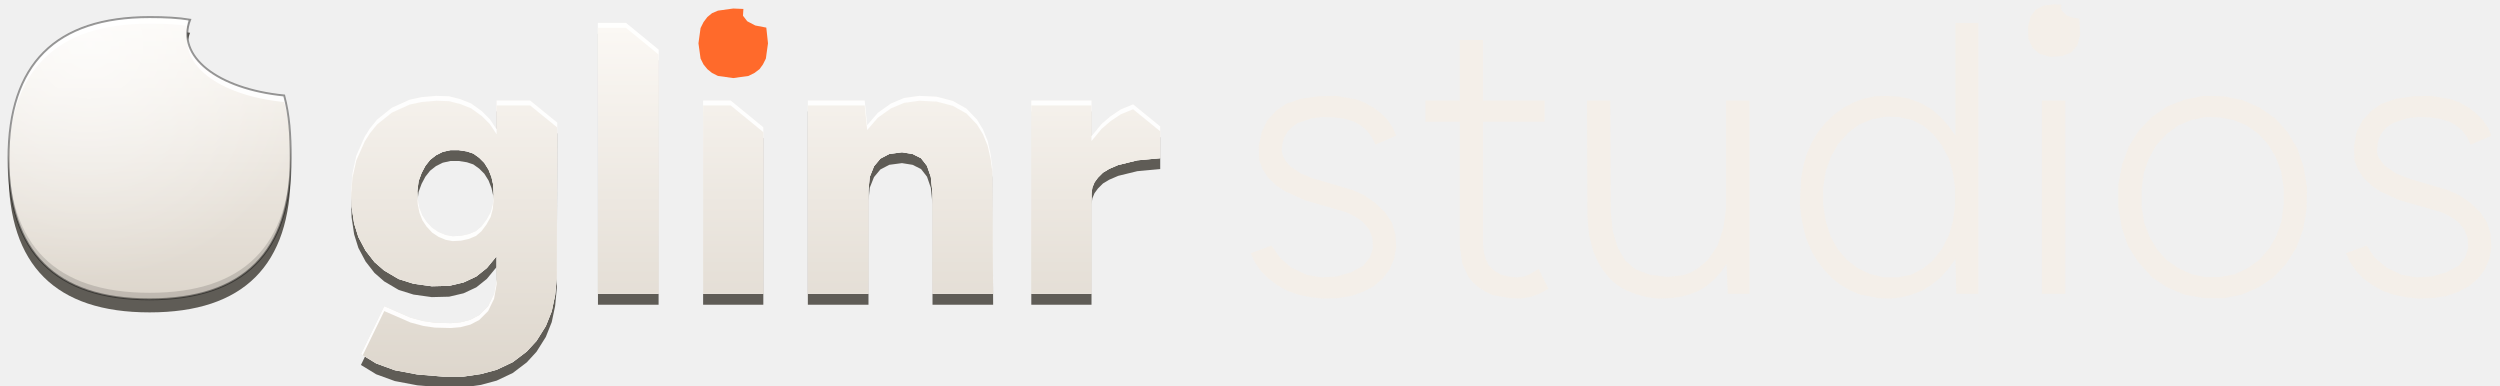
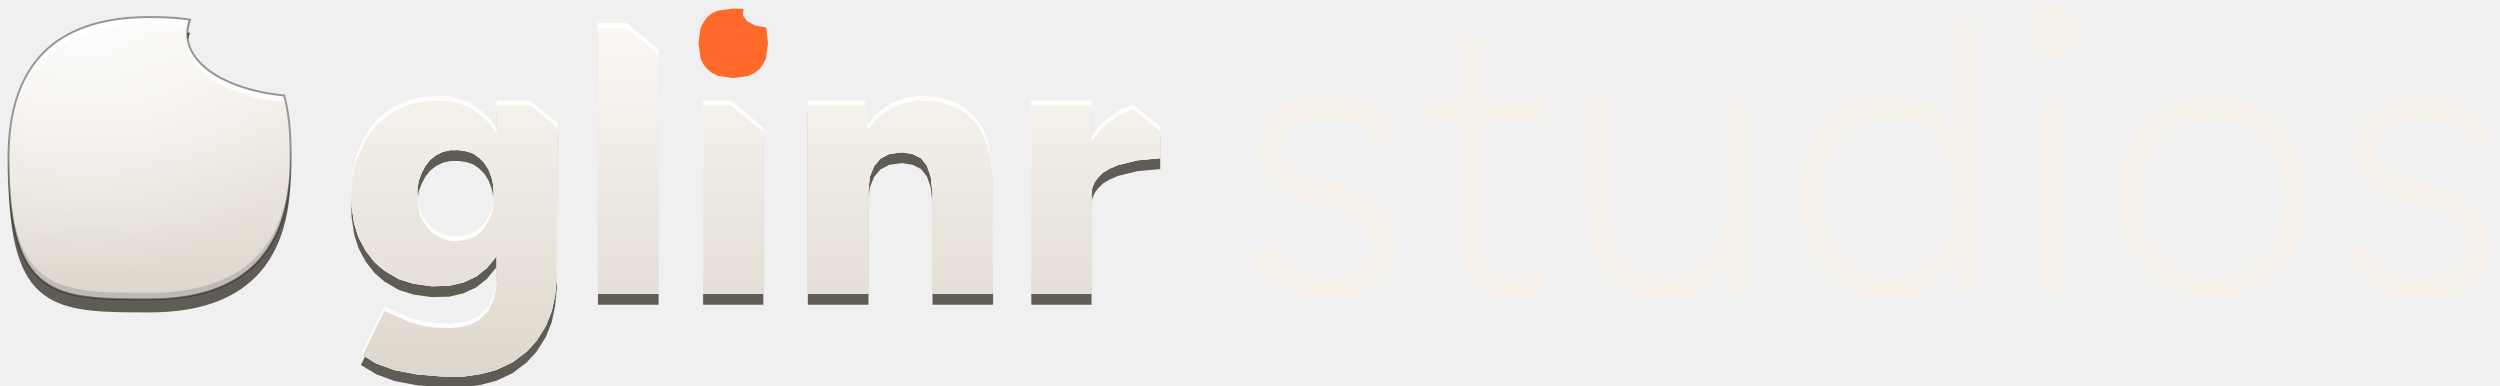
- <svg xmlns="http://www.w3.org/2000/svg" role="img" viewBox="-2 -69.31 589.59 90.85">
+ <svg xmlns="http://www.w3.org/2000/svg" viewBox="-2 -69.31 589.59 90.85">
  <defs>
-     <linearGradient id="glinr-wl-f" x1="0" x2="0" y1="0" y2="1">
+     <clipPath id="c">
+       <path d="M256 40Q40 40 40 256c0 216 72 216 216 216s216-72 216-216c0-36-2-66-10-96-102-10-166-60-144-116-18-3-38-4-62-4" />
+     </clipPath>
+     <clipPath id="e">
+       <use href="#a" />
+     </clipPath>
+     <radialGradient id="d" cx=".32" cy=".16" r=".7">
+       <stop offset="0" stop-color="#fff" stop-opacity=".65" />
+       <stop offset="1" stop-color="#fff" stop-opacity="0" />
+     </radialGradient>
+     <linearGradient id="b" x1="0" x2="0" y1="0" y2="1">
      <stop offset="0" stop-color="#fbf8f4" />
      <stop offset="1" stop-color="#ddd6cc" />
    </linearGradient>
-     <radialGradient id="glinr-wl-s" cx=".32" cy=".16" r=".7">
-       <stop offset="0" stop-color="#fff" stop-opacity="0.65" />
-       <stop offset="1" stop-color="#fff" stop-opacity="0" />
-     </radialGradient>
-     <clipPath id="glinr-wl-k">
-       <path d="M256 40C112 40 40 112 40 256S112 472 256 472 472 400 472 256C472 220 470 190 462 160C360 150 296 100 318 44C300 41 280 40 256 40Z" />
-     </clipPath>
-     <path id="glinr-wl-l" d="M23.9 19.5L17.9 19.0L12.6 18.0L8.2 16.4L4.6 14.2L10.1 2.9L16.3 5.6L19.3 6.4L22.0 6.8L25.8 6.9L28.1 6.7L30.4 6.1L32.5 5.0L34.6 2.9L36.0 -0.0L36.6 -3.4L36.6 -8.9L34.3 -6.1L31.8 -4.1L28.8 -2.7L25.4 -1.9L21.3 -1.8L17.0 -2.4L13.5 -3.5L10.1 -5.5L7.8 -7.5L5.7 -10.2L4.0 -13.4L3.0 -16.6L2.4 -20.6L2.3 -24.5L2.6 -28.5L3.5 -32.6L5.5 -37.1L6.7 -39.0L8.4 -41.1L11.9 -43.9L16.1 -45.8L18.9 -46.4L22.4 -46.7L25.4 -46.6L28.1 -45.9L30.6 -44.9L33.1 -43.1L35.0 -41.2L36.6 -38.8L36.6 -45.6L44.5 -45.6L50.9 -40.4L50.8 -3.9L50.4 0.3L49.6 4.1L48.2 7.6L46.0 11.1L43.7 13.6L40.4 16.1L36.6 17.9L32.9 18.9L28.8 19.5ZM28.2 -13.7L30.0 -14.1L31.7 -14.8L33.0 -15.9L34.2 -17.5L35.2 -19.3L35.7 -21.2L35.9 -23.5L35.8 -25.7L35.4 -27.5L34.7 -29.3L33.7 -30.9L32.5 -32.1L31.1 -33.1L29.6 -33.6L27.7 -33.9L25.7 -33.9L23.9 -33.5L22.3 -32.7L20.9 -31.6L19.8 -30.2L18.9 -28.5L18.2 -26.6L17.9 -24.2L18.0 -22.3L18.4 -20.3L19.1 -18.5L20.1 -17.0L21.4 -15.6L22.9 -14.6L24.6 -13.9L26.2 -13.6ZM99.5 -0.0L85.3 -0.0L85.3 -45.6L91.8 -45.6L99.5 -39.3ZM176.9 -37.2L179.3 -40.1L181.4 -41.9L183.8 -43.5L186.7 -44.7L193.1 -39.5L193.1 -32.0L187.7 -31.5L183.2 -30.4L181.1 -29.5L179.6 -28.6L178.4 -27.4L177.6 -26.3L177.1 -25.1L176.9 -23.7L176.9 -0.0L162.7 -0.0L162.7 -45.6L176.9 -45.6ZM124.0 -39.8L126.5 -42.7L129.6 -44.9L132.7 -46.2L136.3 -46.7L140.4 -46.5L144.2 -45.5L147.4 -43.7L149.9 -41.1L151.3 -38.8L152.4 -36.1L153.1 -33.0L153.5 -30.0L153.7 -0.0L139.4 -0.0L139.4 -23.7L139.0 -27.6L138.1 -30.2L136.7 -32.0L134.7 -33.0L132.2 -33.4L129.2 -33.0L127.1 -31.9L125.6 -30.1L124.6 -27.6L124.3 -24.5L124.3 -0.0L110.0 -0.0L110.0 -45.6L123.4 -45.6ZM60.5 -0.0L60.5 -63.9L67.1 -63.9L74.8 -57.6L74.8 -0.0Z" />
-     <clipPath id="glinr-wl-c">
-       <use href="#glinr-wl-l" />
-     </clipPath>
+     <path id="a" d="m23.9 19.5-6-.5-5.3-1-4.4-1.6-3.6-2.2 5.5-11.3 6.2 2.7 3 .8 2.7.4 3.8.1 2.3-.2 2.3-.6L32.5 5l2.1-2.1L36 0l.6-3.4v-5.5l-2.3 2.8-2.5 2-3 1.4-3.4.8-4.1.1-4.3-.6-3.5-1.1-3.4-2-2.3-2-2.1-2.7L4-13.4l-1-3.2-.6-4-.1-3.9.3-4 .9-4.1 2-4.5L6.7-39l1.7-2.1 3.5-2.8 4.2-1.9 2.8-.6 3.5-.3 3 .1 2.7.7 2.5 1 2.5 1.8 1.9 1.9 1.6 2.4v-6.8h7.9l6.4 5.2-.1 36.5-.4 4.2-.8 3.8-1.4 3.5-2.2 3.5-2.3 2.5-3.3 2.5-3.8 1.8-3.7 1-4.1.6Zm4.3-33.2 1.8-.4 1.7-.7 1.3-1.1 1.2-1.6 1-1.8.5-1.9.2-2.3-.1-2.2-.4-1.8-.7-1.8-1-1.6-1.2-1.2-1.4-1-1.5-.5-1.9-.3h-2l-1.8.4-1.6.8-1.4 1.1-1.1 1.4-.9 1.7-.7 1.9-.3 2.4.1 1.9.4 2 .7 1.8 1 1.5 1.3 1.4 1.5 1 1.7.7 1.6.3ZM99.5 0H85.3v-45.6h6.5l7.7 6.3Zm77.4-37.2 2.4-2.9 2.1-1.8 2.4-1.6 2.9-1.2 6.4 5.2v7.5l-5.4.5-4.5 1.1-2.1.9-1.5.9-1.2 1.2-.8 1.1-.5 1.2-.2 1.4V0h-14.2v-45.6h14.2ZM124-39.8l2.5-2.9 3.1-2.2 3.1-1.3 3.6-.5 4.1.2 3.8 1 3.2 1.8 2.5 2.6 1.4 2.3 1.1 2.7.7 3.1.4 3 .2 30h-14.3v-23.7l-.4-3.9-.9-2.6-1.4-1.8-2-1-2.5-.4-3 .4-2.1 1.1-1.5 1.8-1 2.5-.3 3.1V0H110v-45.6h13.4ZM60.5 0v-63.9h6.6l7.7 6.3V0Z" />
  </defs>
-   <g transform="translate(-6.16 -71.44) scale(0.15407)">
-     <path d="M256 40C112 40 40 112 40 256S112 472 256 472 472 400 472 256C472 220 470 190 462 160C360 150 296 100 318 44C300 41 280 40 256 40Z" transform="translate(0 20)" fill="#5f5c56" />
-     <path d="M256 40C112 40 40 112 40 256S112 472 256 472 472 400 472 256C472 220 470 190 462 160C360 150 296 100 318 44C300 41 280 40 256 40Z" fill="url(#glinr-wl-f)" />
-     <g clip-path="url(#glinr-wl-k)">
-       <path d="M256 40C112 40 40 112 40 256S112 472 256 472 472 400 472 256C472 220 470 190 462 160C360 150 296 100 318 44C300 41 280 40 256 40ZM 256 50C 112 50 40 122 40 266S 112 482 256 482 472 410 472 266C 472 230 470 200 462 170C 360 160 296 110 318 54C 300 51 280 50 256 50Z" fill="#fff" fill-opacity="0.95" fill-rule="evenodd" />
-       <path d="M256 40C112 40 40 112 40 256S112 472 256 472 472 400 472 256C472 220 470 190 462 160C360 150 296 100 318 44C300 41 280 40 256 40ZM 256 30C 112 30 40 102 40 246S 112 462 256 462 472 390 472 246C 472 210 470 180 462 150C 360 140 296 90 318 34C 300 31 280 30 256 30Z" fill="#000" fill-opacity=".14" fill-rule="evenodd" />
-       <path d="M0 0h512v512H0z" fill="url(#glinr-wl-s)" />
+   <path fill="#5f5c56" d="M33.282-62.196q-33.28 0-33.28 33.28c0 33.28 11.094 33.278 33.28 33.278S66.56-6.73 66.56-28.917c0-5.546-.308-10.168-1.54-14.79-15.716-1.541-25.576-9.245-22.187-17.873-2.773-.462-5.854-.616-9.552-.616" />
+   <path fill="url(#b)" d="M256 40Q40 40 40 256c0 216 72 216 216 216s216-72 216-216c0-36-2-66-10-96-102-10-166-60-144-116-18-3-38-4-62-4" transform="translate(-6.16 -71.44)scale(.15407)" />
+   <g clip-path="url(#c)" transform="translate(-6.16 -71.44)scale(.15407)">
+     <path fill="#fff" fill-opacity=".95" fill-rule="evenodd" d="M256 40Q40 40 40 256c0 216 72 216 216 216s216-72 216-216c0-36-2-66-10-96-102-10-166-60-144-116-18-3-38-4-62-4m0 10Q40 50 40 266c0 216 72 216 216 216s216-72 216-216c0-36-2-66-10-96-102-10-166-60-144-116-18-3-38-4-62-4" />
+     <path fill-opacity=".14" fill-rule="evenodd" d="M256 40Q40 40 40 256c0 216 72 216 216 216s216-72 216-216c0-36-2-66-10-96-102-10-166-60-144-116-18-3-38-4-62-4m0-10Q40 30 40 246c0 216 72 216 216 216s216-72 216-216c0-36-2-66-10-96-102-10-166-60-144-116-18-3-38-4-62-4" />
+     <path fill="url(#d)" d="M0 0h512v512H0z" />
+   </g>
+   <path fill="none" stroke="#000" stroke-opacity=".4" stroke-width=".462" d="M33.282-65.277q-33.28 0-33.28 33.279C.003 1.28 11.097 1.28 33.283 1.28S66.56-9.812 66.56-31.999c0-5.546-.308-10.168-1.54-14.79-15.716-1.54-25.576-9.244-22.187-17.872-2.773-.462-5.854-.616-9.552-.616Z" />
+   <g transform="translate(78.52)">
+     <use fill="#5f5c56" href="#a" transform="translate(0 2.56)" />
+     <use fill="url(#b)" href="#a" />
+     <g clip-path="url(#e)">
+       <path fill="#fff" fill-opacity=".95" d="M-10-90h520V50H-10z" />
+       <use fill="url(#b)" href="#a" transform="translate(0 1.15)" />
    </g>
-     <path d="M256 40C112 40 40 112 40 256S112 472 256 472 472 400 472 256C472 220 470 190 462 160C360 150 296 100 318 44C300 41 280 40 256 40Z" fill="none" stroke="#000" stroke-opacity="0.4" stroke-width="3" />
+     <path fill="#ff6a2b" d="m92.4-67.3-3.6.5-1.4.6-1.1.9-.9 1.2-.7 1.4-.5 3.6.5 3.6.7 1.4.9 1.1 1.1.9 1.4.7 3.6.5 3.6-.5 1.4-.7 1.2-.9.8-1.1.7-1.4.5-3.6-.4-3.7-2.6-.5-1.9-1-1-1.3.1-1.6Z" />
  </g>
-   <g transform="translate(78.52 0)">
-     <use href="#glinr-wl-l" transform="translate(0 2.56)" fill="#5f5c56" />
-     <use href="#glinr-wl-l" fill="url(#glinr-wl-f)" />
-     <g clip-path="url(#glinr-wl-c)">
-       <rect x="-10" y="-90" width="520" height="140" fill="#fff" fill-opacity="0.95" />
-       <use href="#glinr-wl-l" transform="translate(0 1.15)" fill="url(#glinr-wl-f)" />
-     </g>
-     <path d="M92.4 -67.3L88.8 -66.8L87.4 -66.2L86.3 -65.3L85.4 -64.1L84.7 -62.7L84.2 -59.1L84.7 -55.5L85.4 -54.1L86.3 -53.0L87.4 -52.1L88.8 -51.4L92.4 -50.9L96.0 -51.4L97.4 -52.1L98.6 -53.0L99.4 -54.1L100.1 -55.5L100.6 -59.1L100.2 -62.8L97.6 -63.3L95.7 -64.3L94.7 -65.6L94.8 -67.2Z" fill="#ff6a2b" />
-   </g>
-   <path d="M100.1 1.1L97.7 0.8L95.0 0.1L92.5 -0.9L90.5 -2.1L88.8 -3.6L87.3 -5.4L86.0 -7.5L84.9 -10.0L83.9 -13.8L83.5 -18.3L83.4 -45.6L88.9 -45.6L89.0 -19.3L89.5 -14.7L90.7 -10.8L92.4 -7.9L94.8 -5.8L98.3 -4.5L102.4 -4.0L106.0 -4.4L107.8 -5.0L109.4 -5.9L111.9 -8.0L114.2 -11.4L115.6 -15.7L116.2 -20.1L116.2 -45.6L121.7 -45.6L121.7 -0.0L116.6 -0.0L116.3 -7.1L115.1 -5.3L113.4 -3.4L111.5 -1.8L109.7 -0.7L107.6 0.1L105.5 0.7L103.1 1.0ZM21.1 1.1L18.3 0.8L15.4 0.2L12.8 -0.7L10.3 -2.1L8.2 -3.7L6.4 -5.5L5.0 -7.6L4.1 -9.6L9.0 -11.4L11.1 -8.4L13.7 -6.2L17.3 -4.5L20.7 -3.9L24.4 -4.1L27.8 -5.1L30.6 -6.6L32.2 -8.6L32.9 -10.7L32.8 -13.2L32.0 -15.2L30.5 -17.0L28.6 -18.3L26.5 -19.3L16.8 -22.1L12.2 -24.2L10.1 -25.6L8.2 -27.4L6.9 -29.4L6.1 -31.5L6.0 -34.9L6.7 -38.2L8.0 -40.9L10.1 -43.2L12.4 -44.8L15.8 -46.0L20.0 -46.6L24.2 -46.7L28.9 -45.9L31.0 -45.1L33.1 -43.9L34.9 -42.5L36.3 -41.1L37.6 -39.2L38.4 -37.3L33.5 -35.2L32.7 -36.9L31.5 -38.5L30.1 -39.7L28.5 -40.6L26.3 -41.3L24.0 -41.6L21.0 -41.7L18.5 -41.4L15.2 -40.3L13.8 -39.3L12.8 -38.3L12.0 -36.9L11.6 -35.6L11.4 -33.7L11.7 -32.5L12.3 -31.4L13.3 -30.2L15.9 -28.4L18.9 -27.2L28.1 -24.5L30.8 -23.3L33.4 -21.5L35.8 -19.2L37.4 -16.8L38.2 -14.1L38.4 -11.0L37.9 -8.2L36.8 -5.7L35.2 -3.6L33.1 -1.8L30.6 -0.5L27.8 0.5L24.6 1.0ZM196.2 -0.0L190.7 -0.0L190.7 -45.6L196.2 -45.6ZM228.9 1.0L224.4 0.2L220.3 -1.5L216.7 -3.9L213.4 -7.5L211.0 -11.3L209.5 -15.7L208.7 -20.5L208.7 -25.7L209.6 -30.5L211.2 -34.8L213.6 -38.6L216.6 -41.7L220.2 -44.2L224.3 -45.8L228.8 -46.7L233.6 -46.6L238.0 -45.7L242.1 -43.9L245.7 -41.4L248.6 -38.2L250.9 -34.3L252.4 -30.0L253.2 -25.1L253.1 -20.0L252.3 -15.2L250.7 -10.9L248.3 -7.1L245.3 -3.9L241.7 -1.5L237.7 0.2L233.7 1.0ZM232.7 -4.0L236.1 -4.6L239.1 -6.0L241.8 -7.9L244.3 -10.7L246.0 -13.7L247.2 -17.2L247.7 -21.0L247.7 -25.1L247.1 -28.9L245.8 -32.3L244.0 -35.3L241.8 -37.7L239.0 -39.7L235.9 -41.0L232.9 -41.6L229.3 -41.7L225.9 -41.0L222.8 -39.7L220.1 -37.7L217.6 -35.0L215.9 -31.9L214.7 -28.5L214.2 -24.6L214.2 -20.6L214.8 -16.8L216.1 -13.4L217.9 -10.4L220.2 -7.9L223.0 -6.0L226.1 -4.6L229.1 -4.0ZM279.4 1.1L276.6 0.8L273.7 0.2L271.1 -0.7L268.6 -2.1L266.4 -3.7L264.7 -5.5L263.3 -7.6L262.4 -9.6L267.3 -11.4L269.1 -8.6L272.0 -6.2L275.5 -4.5L279.0 -3.9L282.7 -4.1L286.1 -5.1L288.9 -6.6L290.5 -8.6L291.2 -10.7L291.1 -13.2L290.3 -15.2L288.8 -17.0L286.9 -18.3L284.8 -19.3L275.0 -22.1L270.4 -24.2L268.4 -25.6L266.5 -27.4L265.2 -29.4L264.4 -31.5L264.3 -34.9L264.9 -38.2L266.3 -40.9L268.4 -43.2L270.7 -44.8L274.1 -46.0L278.2 -46.6L282.5 -46.7L287.2 -45.9L289.3 -45.1L291.4 -43.9L293.2 -42.5L294.6 -41.1L295.9 -39.2L296.7 -37.3L291.8 -35.2L291.0 -36.9L289.8 -38.5L288.4 -39.7L286.8 -40.6L284.5 -41.3L282.3 -41.6L279.3 -41.7L276.8 -41.4L273.5 -40.3L272.0 -39.3L271.1 -38.3L270.4 -37.2L269.9 -35.6L269.7 -33.7L269.9 -32.5L270.6 -31.4L271.6 -30.2L274.2 -28.4L277.2 -27.2L286.4 -24.5L289.1 -23.3L291.7 -21.5L294.1 -19.2L295.7 -16.8L296.5 -14.1L296.7 -11.0L296.2 -8.2L295.1 -5.7L293.5 -3.6L291.4 -1.8L288.9 -0.5L286.1 0.5L282.9 1.0ZM65.3 1.0L61.2 0.3L59.3 -0.6L57.9 -1.5L56.4 -2.8L55.4 -4.1L54.0 -7.1L53.4 -11.2L53.4 -40.6L45.3 -40.6L45.3 -45.6L53.4 -45.6L53.4 -59.9L58.9 -59.9L58.9 -45.6L73.4 -45.6L73.4 -40.6L58.9 -40.6L58.9 -11.4L59.1 -9.7L59.5 -8.2L60.3 -6.7L61.5 -5.5L63.0 -4.6L64.8 -4.1L66.9 -3.9L68.6 -4.1L70.0 -4.7L72.0 -5.9L74.3 -1.2L72.1 0.0L70.2 0.7L67.8 1.1ZM152.2 1.0L147.6 0.1L145.5 -0.8L143.1 -2.2L141.3 -3.6L139.4 -5.6L137.9 -7.5L136.4 -10.0L135.2 -12.8L134.5 -15.2L133.9 -18.4L133.6 -21.1L133.9 -27.3L134.5 -30.5L135.2 -32.9L136.4 -35.7L137.9 -38.2L139.7 -40.4L141.7 -42.3L143.9 -43.9L146.4 -45.2L148.5 -46.0L151.3 -46.6L154.2 -46.7L157.1 -46.5L159.5 -46.0L162.1 -45.0L164.6 -43.6L166.7 -41.8L168.6 -39.7L170.3 -37.3L170.3 -63.9L175.7 -63.9L175.7 -0.0L170.5 -0.0L170.3 -8.3L168.6 -5.9L166.7 -3.8L164.6 -2.1L162.5 -0.8L159.9 0.2L157.6 0.8L155.1 1.1ZM156.7 -3.9L159.8 -4.5L162.5 -5.9L164.9 -7.8L167.1 -10.6L168.7 -13.7L169.7 -17.1L170.2 -20.9L170.2 -25.1L169.7 -28.5L168.7 -32.0L167.1 -35.0L165.1 -37.6L162.8 -39.6L160.1 -41.0L157.0 -41.7L154.0 -41.8L150.7 -41.2L147.7 -40.0L145.1 -38.1L142.6 -35.3L140.9 -32.3L139.7 -28.9L139.1 -25.1L139.1 -21.0L139.7 -17.2L140.8 -13.7L142.5 -10.6L144.6 -8.1L147.2 -6.1L150.1 -4.7L153.4 -3.9ZM193.7 -68.3L195.3 -68.2L195.2 -67.5L195.4 -66.8L196.5 -65.7L197.8 -65.2L199.5 -64.9L199.7 -61.2L199.1 -58.7L197.7 -57.0L195.5 -56.1L192.6 -55.9L190.2 -56.6L188.5 -58.0L187.5 -60.1L187.4 -63.0L188.0 -65.4L189.2 -67.0L191.1 -68.0Z" transform="translate(288.87 0)" fill="#f4efe9" />
+   <path fill="#f4efe9" d="m388.97 1.1-2.4-.3-2.7-.7-2.5-1-2-1.2-1.7-1.5-1.5-1.8-1.3-2.1-1.1-2.5-1-3.8-.4-4.5-.1-27.3h5.5l.1 26.3.5 4.6 1.2 3.9 1.7 2.9 2.4 2.1 3.5 1.3 4.1.5 3.6-.4 1.8-.6 1.6-.9 2.5-2.1 2.3-3.4 1.4-4.3.6-4.4v-25.5h5.5V0h-5.1l-.3-7.1-1.2 1.8-1.7 1.9-1.9 1.6-1.8 1.1-2.1.8-2.1.6-2.4.3Zm-79 0-2.8-.3-2.9-.6-2.6-.9-2.5-1.4-2.1-1.6-1.8-1.8-1.4-2.1-.9-2 4.9-1.8 2.1 3 2.6 2.2 3.6 1.7 3.4.6 3.7-.2 3.4-1 2.8-1.5 1.6-2 .7-2.1-.1-2.5-.8-2-1.5-1.8-1.9-1.3-2.1-1-9.7-2.8-4.6-2.1-2.1-1.4-1.9-1.8-1.3-2-.8-2.1-.1-3.4.7-3.3 1.3-2.7 2.1-2.3 2.3-1.6 3.4-1.2 4.2-.6 4.2-.1 4.7.8 2.1.8 2.1 1.2 1.8 1.4 1.4 1.4 1.3 1.9.8 1.9-4.9 2.1-.8-1.7-1.2-1.6-1.4-1.2-1.6-.9-2.2-.7-2.3-.3-3-.1-2.5.3-3.3 1.1-1.4 1-1 1-.8 1.4-.4 1.3-.2 1.9.3 1.2.6 1.1 1 1.2 2.6 1.8 3 1.2 9.2 2.7 2.7 1.2 2.6 1.8 2.4 2.3 1.6 2.4.8 2.7.2 3.1-.5 2.8-1.1 2.5-1.6 2.1-2.1 1.8-2.5 1.3-2.8 1-3.2.5ZM485.07 0h-5.5v-45.6h5.5Zm32.7 1-4.5-.8-4.1-1.7-3.6-2.4-3.3-3.6-2.4-3.8-1.5-4.4-.8-4.8v-5.2l.9-4.8 1.6-4.3 2.4-3.8 3-3.1 3.6-2.5 4.1-1.6 4.5-.9 4.8.1 4.4.9 4.1 1.8 3.6 2.5 2.9 3.2 2.3 3.9 1.5 4.3.8 4.9-.1 5.1-.8 4.8-1.6 4.3-2.4 3.8-3 3.2-3.6 2.4-4 1.7-4 .8Zm3.8-5 3.4-.6 3-1.4 2.7-1.9 2.5-2.8 1.7-3 1.2-3.5.5-3.8v-4.1l-.6-3.8-1.3-3.4-1.8-3-2.2-2.4-2.8-2-3.1-1.3-3-.6-3.6-.1-3.4.7-3.1 1.3-2.7 2-2.5 2.7-1.7 3.1-1.2 3.4-.5 3.9v4l.6 3.8 1.3 3.4 1.8 3 2.3 2.5 2.8 1.9 3.1 1.4 3 .6Zm46.7 5.1-2.8-.3-2.9-.6-2.6-.9-2.5-1.4-2.2-1.6-1.7-1.8-1.4-2.1-.9-2 4.9-1.8 1.8 2.8 2.9 2.4 3.5 1.7 3.5.6 3.7-.2 3.4-1 2.8-1.5 1.6-2 .7-2.1-.1-2.5-.8-2-1.5-1.8-1.9-1.3-2.1-1-9.8-2.8-4.6-2.1-2-1.4-1.9-1.8-1.3-2-.8-2.1-.1-3.4.6-3.3 1.4-2.7 2.1-2.3 2.3-1.6 3.4-1.2 4.1-.6 4.3-.1 4.7.8 2.1.8 2.1 1.2 1.8 1.4 1.4 1.4 1.3 1.9.8 1.9-4.9 2.1-.8-1.7-1.2-1.6-1.4-1.2-1.6-.9-2.3-.7-2.2-.3-3-.1-2.5.3-3.3 1.1-1.5 1-.9 1-.7 1.1-.5 1.6-.2 1.9.2 1.2.7 1.1 1 1.2 2.6 1.8 3 1.2 9.2 2.7 2.7 1.2 2.6 1.8 2.4 2.3 1.6 2.4.8 2.7.2 3.1-.5 2.8-1.1 2.5-1.6 2.1-2.1 1.8-2.5 1.3-2.8 1-3.2.5ZM354.17 1l-4.1-.7-1.9-.9-1.4-.9-1.5-1.3-1-1.3-1.4-3-.6-4.1v-29.4h-8.1v-5h8.1v-14.3h5.5v14.3h14.5v5h-14.5v29.2l.2 1.7.4 1.5.8 1.5 1.2 1.2 1.5.9 1.8.5 2.1.2 1.7-.2 1.4-.6 2-1.2 2.3 4.7-2.2 1.2-1.9.7-2.4.4Zm86.9 0-4.6-.9-2.1-.9-2.4-1.4-1.8-1.4-1.9-2-1.5-1.9-1.5-2.5-1.2-2.8-.7-2.4-.6-3.2-.3-2.7.3-6.2.6-3.2.7-2.4 1.2-2.8 1.5-2.5 1.8-2.2 2-1.9 2.2-1.6 2.5-1.3 2.1-.8 2.8-.6 2.9-.1 2.9.2 2.4.5 2.6 1 2.5 1.4 2.1 1.8 1.9 2.1 1.7 2.4v-26.6h5.4V0h-5.2l-.2-8.3-1.7 2.4-1.9 2.1-2.1 1.7-2.1 1.3-2.6 1-2.3.6-2.5.3Zm4.5-4.9 3.1-.6 2.7-1.4 2.4-1.9 2.2-2.8 1.6-3.1 1-3.4.5-3.8v-4.2l-.5-3.4-1-3.5-1.6-3-2-2.6-2.3-2-2.7-1.4-3.1-.7-3-.1-3.3.6-3 1.2-2.6 1.9-2.5 2.8-1.7 3-1.2 3.4-.6 3.8v4.1l.6 3.8 1.1 3.5 1.7 3.1 2.1 2.5 2.6 2 2.9 1.4 3.3.8Zm37-64.4 1.6.1-.1.7.2.7 1.1 1.1 1.3.5 1.7.3.2 3.7-.6 2.5-1.4 1.7-2.2.9-2.9.2-2.4-.7-1.7-1.4-1-2.1-.1-2.9.6-2.4 1.2-1.6 1.9-1Z" />
</svg>
